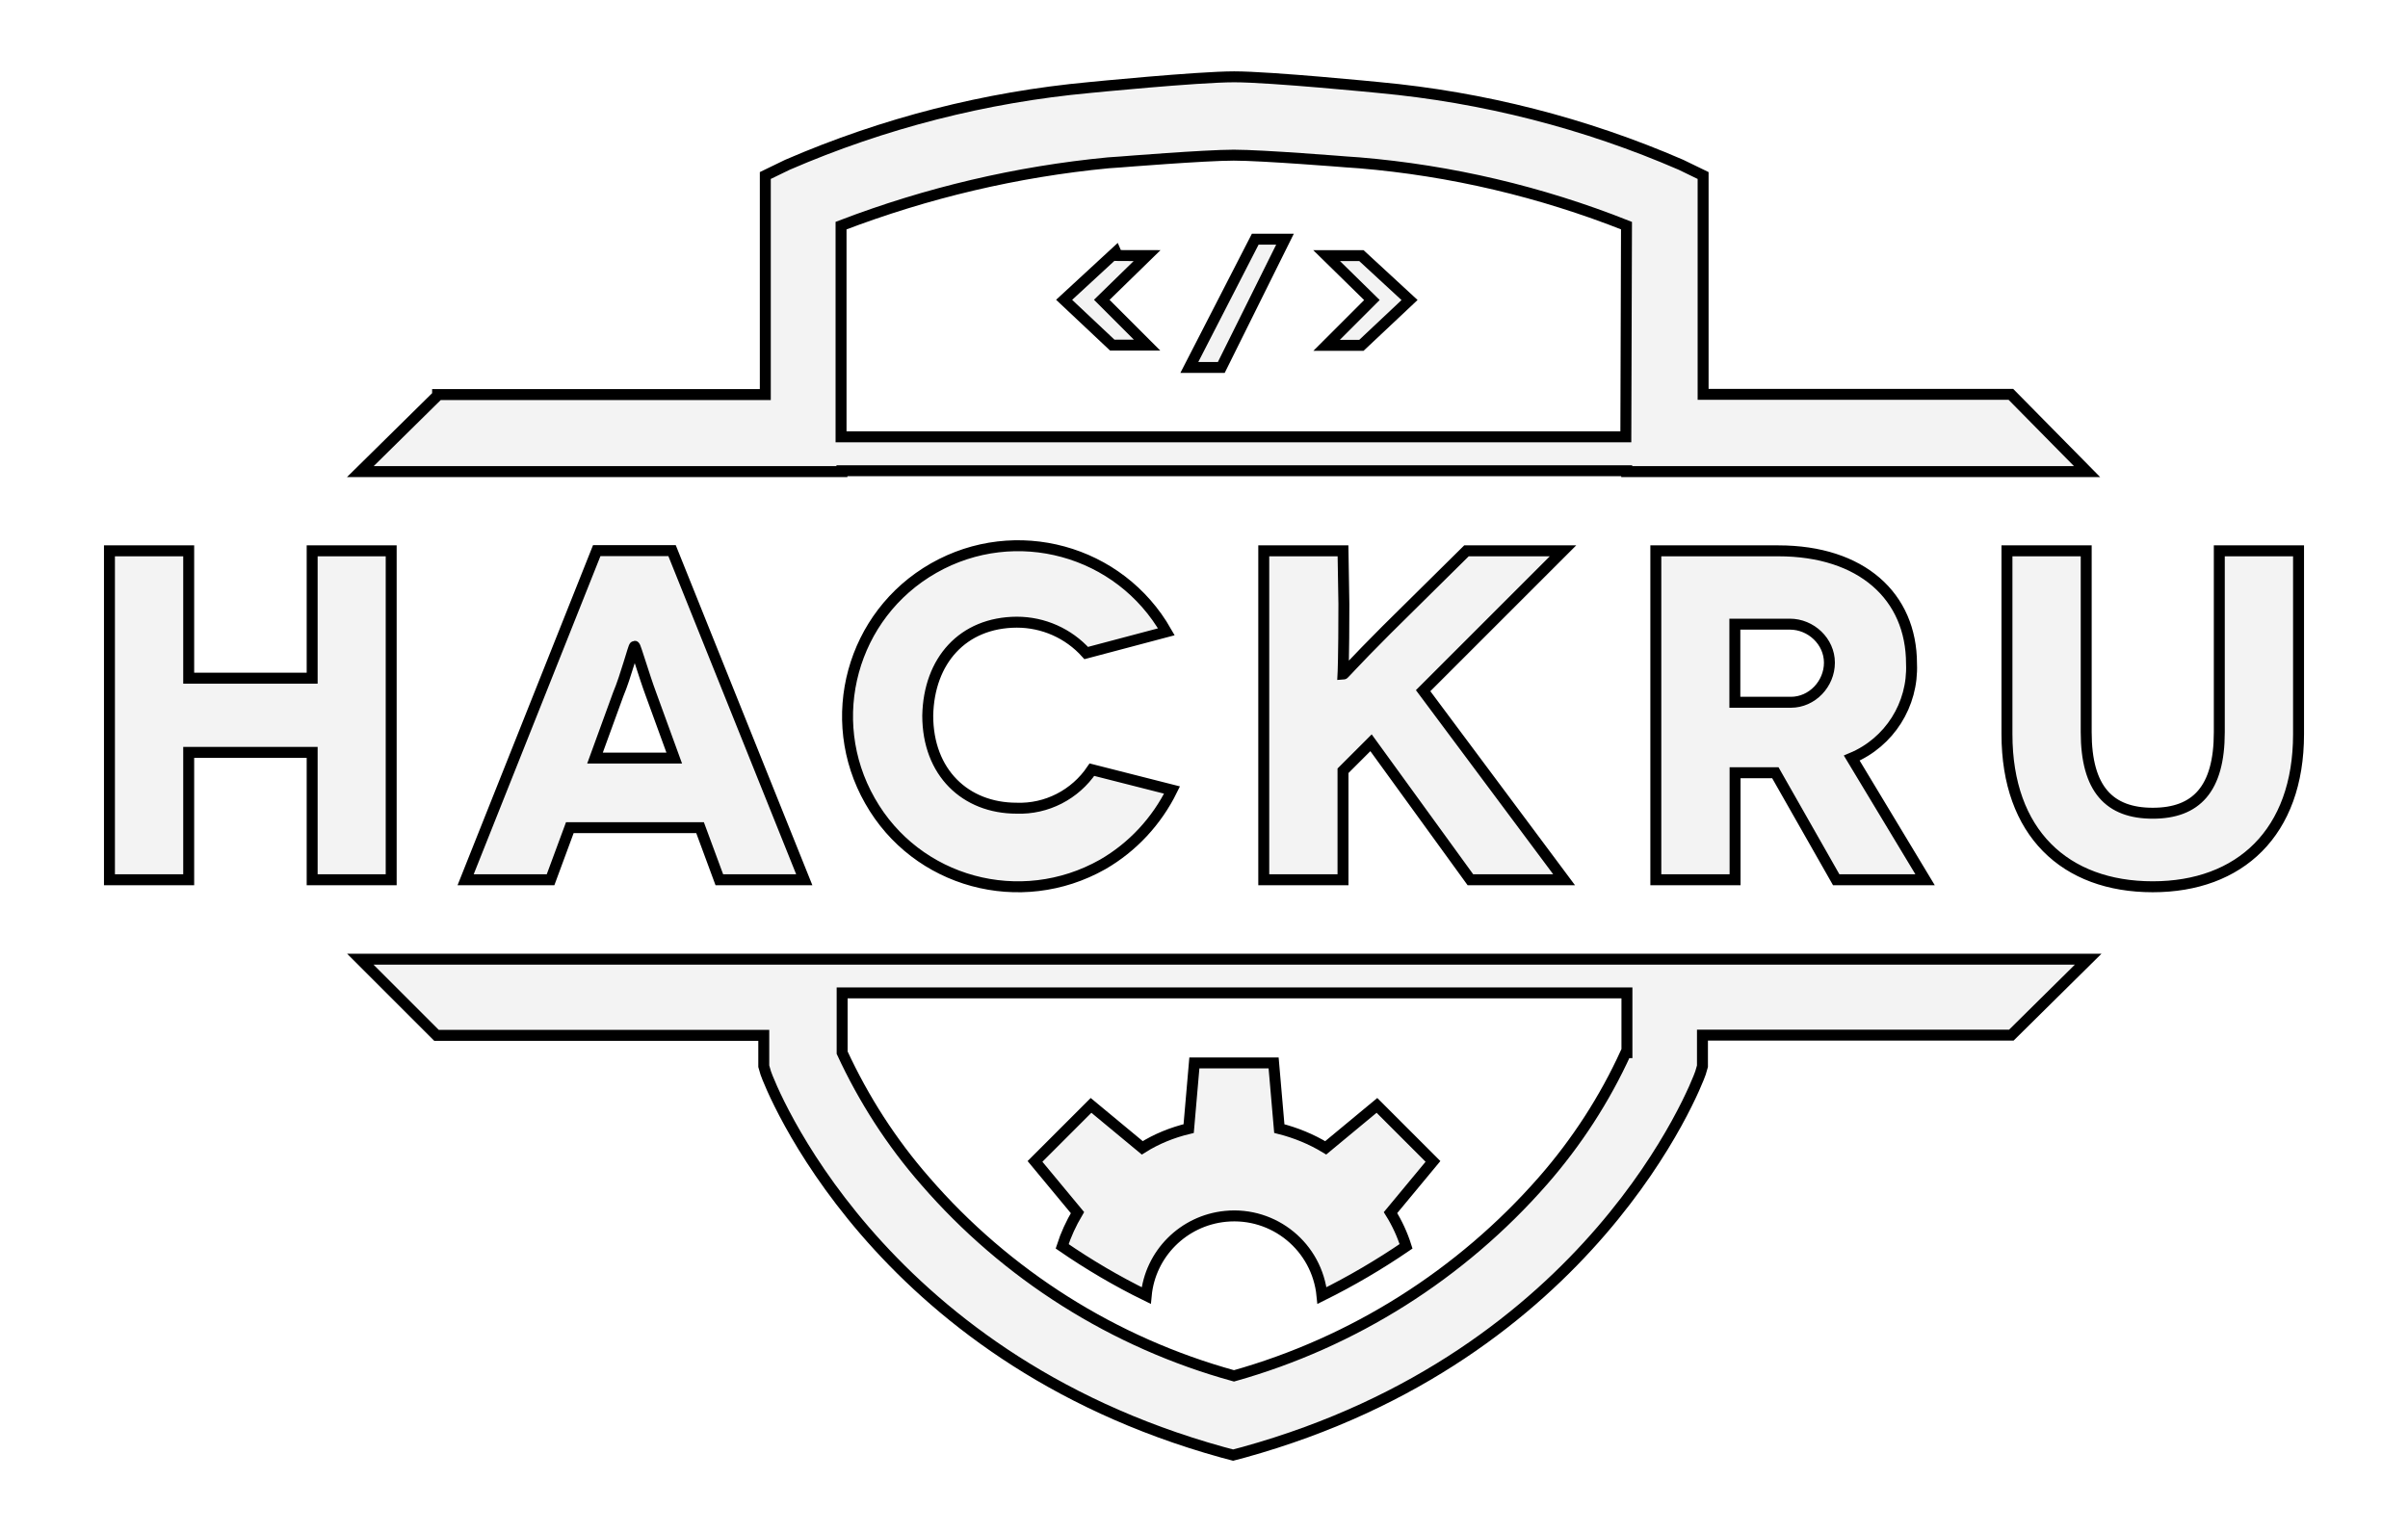
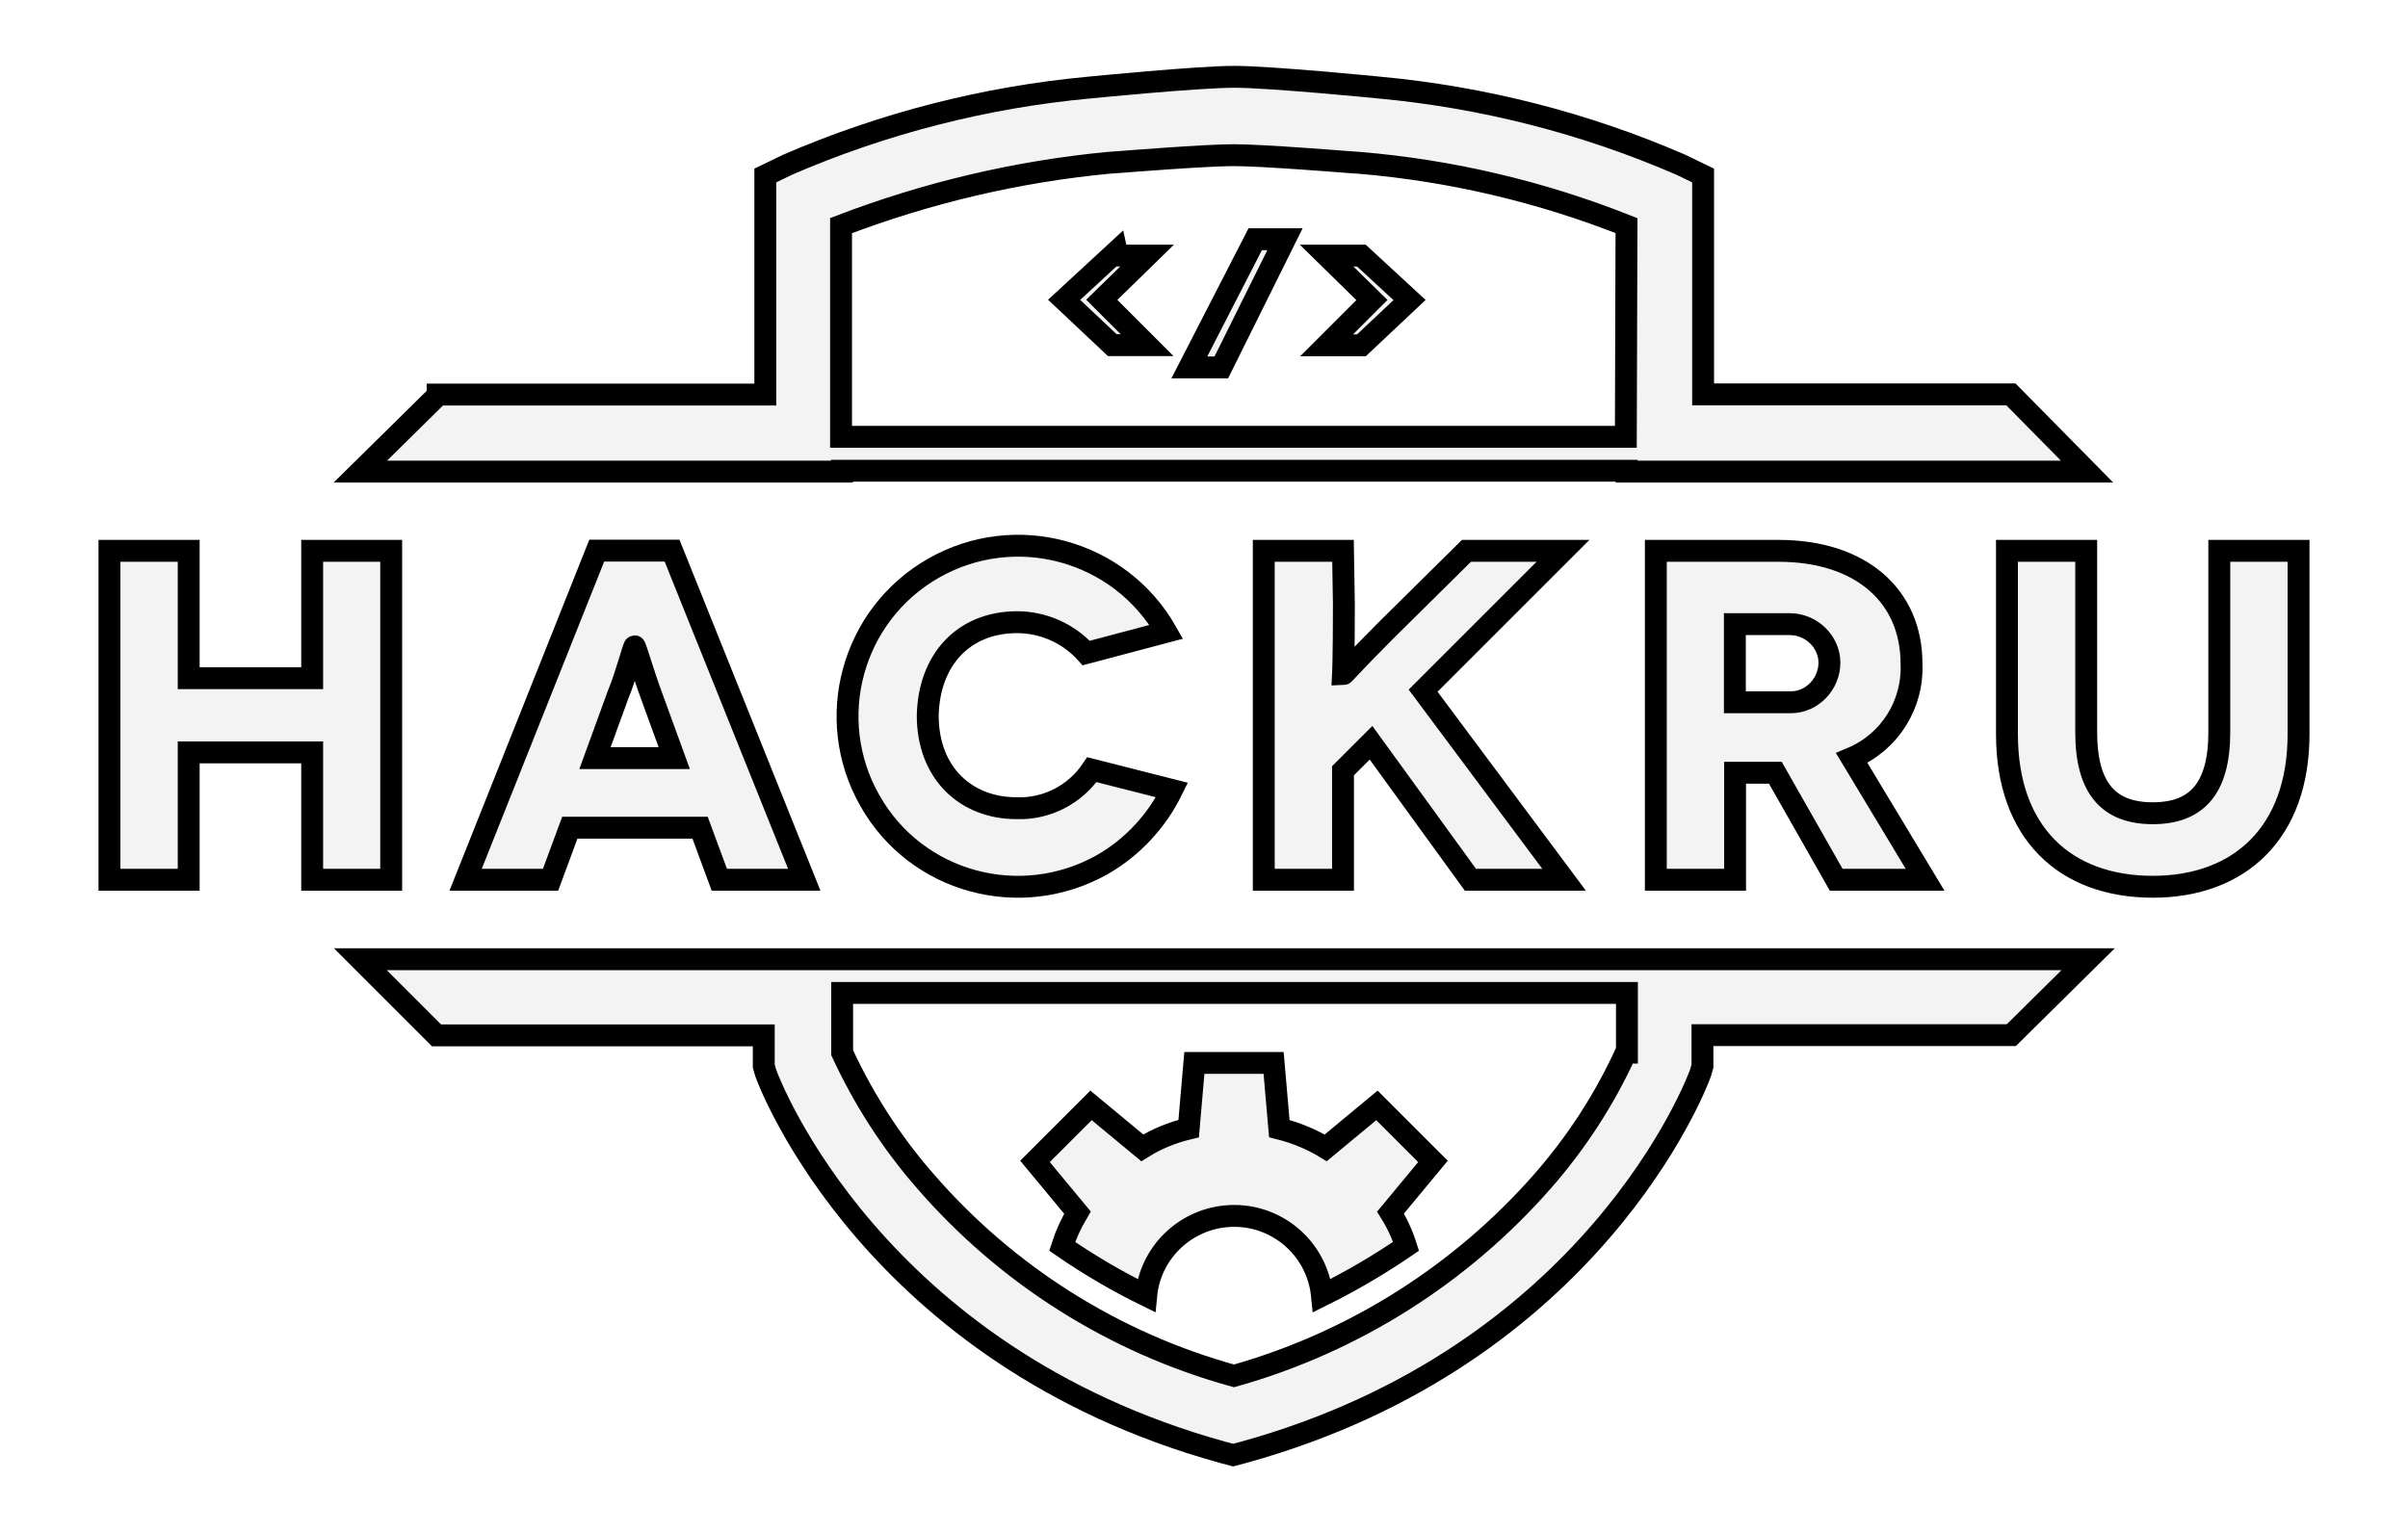
<svg xmlns="http://www.w3.org/2000/svg" version="1.1" id="Layer_1" x="0px" y="0px" viewBox="0 0 1100 700" style="enable-background:new 0 0 1100 700;" xml:space="preserve">
-   <g stroke="currentColor" stroke-width="5" fill="rgba(0, 0, 0, 0.05)">
+   <g stroke="currentColor" stroke-width="10" fill="rgba(0, 0, 0, 0.05)">
    <path class="st0" d="M918.6,180.2H778v-100l-10.1-4.9c-43.8-19-90.4-30.9-138-35.3c0,0-49.4-4.9-66.1-4.9S497.7,40,497.7,40   c-47.6,4.4-94.1,16.3-138,35.3l-10.1,4.9v100.1H199.9v0.4l-35.3,34.8h220v-0.4h358.5v0.4h210.3L918.6,180.2z M742.7,199.6H384.2   v-96.5c39.2-15,80.3-24.7,122.1-28.7L512,74c0,0,38.4-3.1,51.6-3.1s51.6,3.1,51.6,3.1l5.7,0.4c41.9,3.5,83,13.2,122.1,28.7   L742.7,199.6z M492.2,554.1l-19.4-23.4l25.6-25.6l23.4,19.4c6.5-4.1,13.7-7,21.2-8.8l2.6-30h36.2l2.6,30c7.5,1.9,14.6,4.8,21.2,8.8   l23.4-19.4l25.6,25.6l-19.4,23.4c3,4.8,5.4,10,7.1,15.4c-12.3,8.4-25.1,15.9-38.4,22.5c-2.2-22.2-21.9-38.4-44.1-36.2   c-19.2,1.9-34.4,17.1-36.2,36.2c-13.3-6.5-26.2-14.1-38.4-22.5C486.9,564.2,489.3,559,492.2,554.1z M953.9,438.3H164.6l34.8,34.8   h149.5v14.1l0.9,3.1c1.8,5.3,49.4,129.2,208.6,173.3l4.9,1.3l4.9-1.3c159.2-44.1,206.8-168,208.6-173.3l0.9-3.1V473h141.1   L953.9,438.3z M742.7,481c-9.7,21.3-22.5,41-37.9,58.6c-37.4,42.7-86.4,73.7-141.1,89.1c-54.8-15.1-103.9-46.1-141.1-89.1   c-15.4-17.6-28.1-37.4-37.9-58.6v-27.3h358.5V481H742.7z M524,116.8L503.3,137l20.7,20.7h-15.9l-22-20.7l22-20.3   C508.1,116.8,524,116.8,524,116.8z M573.4,109.3H587l-29.1,58.6h-14.6L573.4,109.3z M621.9,116.8l22,20.3l-22,20.7H606l20.7-20.7   L606,116.8H621.9z M212.7,402h38.8l8.8-23.8h59.5l8.8,23.8h38.8L307,251.6h-34.4L212.7,402z M289.9,295.3L289.9,295.3   c0.4,0,4.4,13.7,7.5,22l10.6,29.1h-36.2l10.6-29.1C285.9,309,289.4,295.3,289.9,295.3z M464.5,284.3c12.1,0,23.6,5.1,31.7,14.1   l36.6-9.7c-21.3-37.4-68.9-50.4-106.3-29.1s-50.4,68.9-29.1,106.3c21.2,37.5,68.8,50.3,106.3,29.1c13.7-7.9,24.7-19.8,31.7-34   l-36.6-9.3c-7.7,11.4-20.7,18.1-34.4,17.6c-23.4,0-40.6-16.3-40.6-42.3C424.3,301.9,439.8,284.4,464.5,284.3L464.5,284.3z    M613.5,251.7h-36.2V402h36.2v-49.8l12.8-12.8l45.4,62.6h42.8l-64.4-86.4l63.9-63.9h-44.1l-36.6,36.2   c-15.4,15.4-19.4,20.3-19.8,20.3l0,0c0,0,0.4-7.5,0.4-32.2L613.5,251.7L613.5,251.7z M873.2,303.3c0-30.9-22.9-51.6-60.8-51.6h-56   V402h36.2v-48.9H811l27.8,48.9h40.6l-33.5-55.6C863.1,339.2,874,322,873.2,303.3z M817.6,320.9h-25.1v-35.7h25.1   c9.7,0,18.1,7.9,18.1,17.6s-7.9,18.1-17.6,18.1H817.6z M1013.8,251.7v82.9c0,26-10.6,37-30.4,37s-30.4-11-30.4-37v-82.9h-36.2v83.8   c0,45,26.5,69.7,66.6,69.7c39.7,0,66.6-24.7,66.6-69.7v-83.8H1013.8z M178.7,402V251.7h-36.1v58.2H86.2v-58.2H50V402h36.2v-58.2   h56.4V402H178.7z" />
  </g>
</svg>
